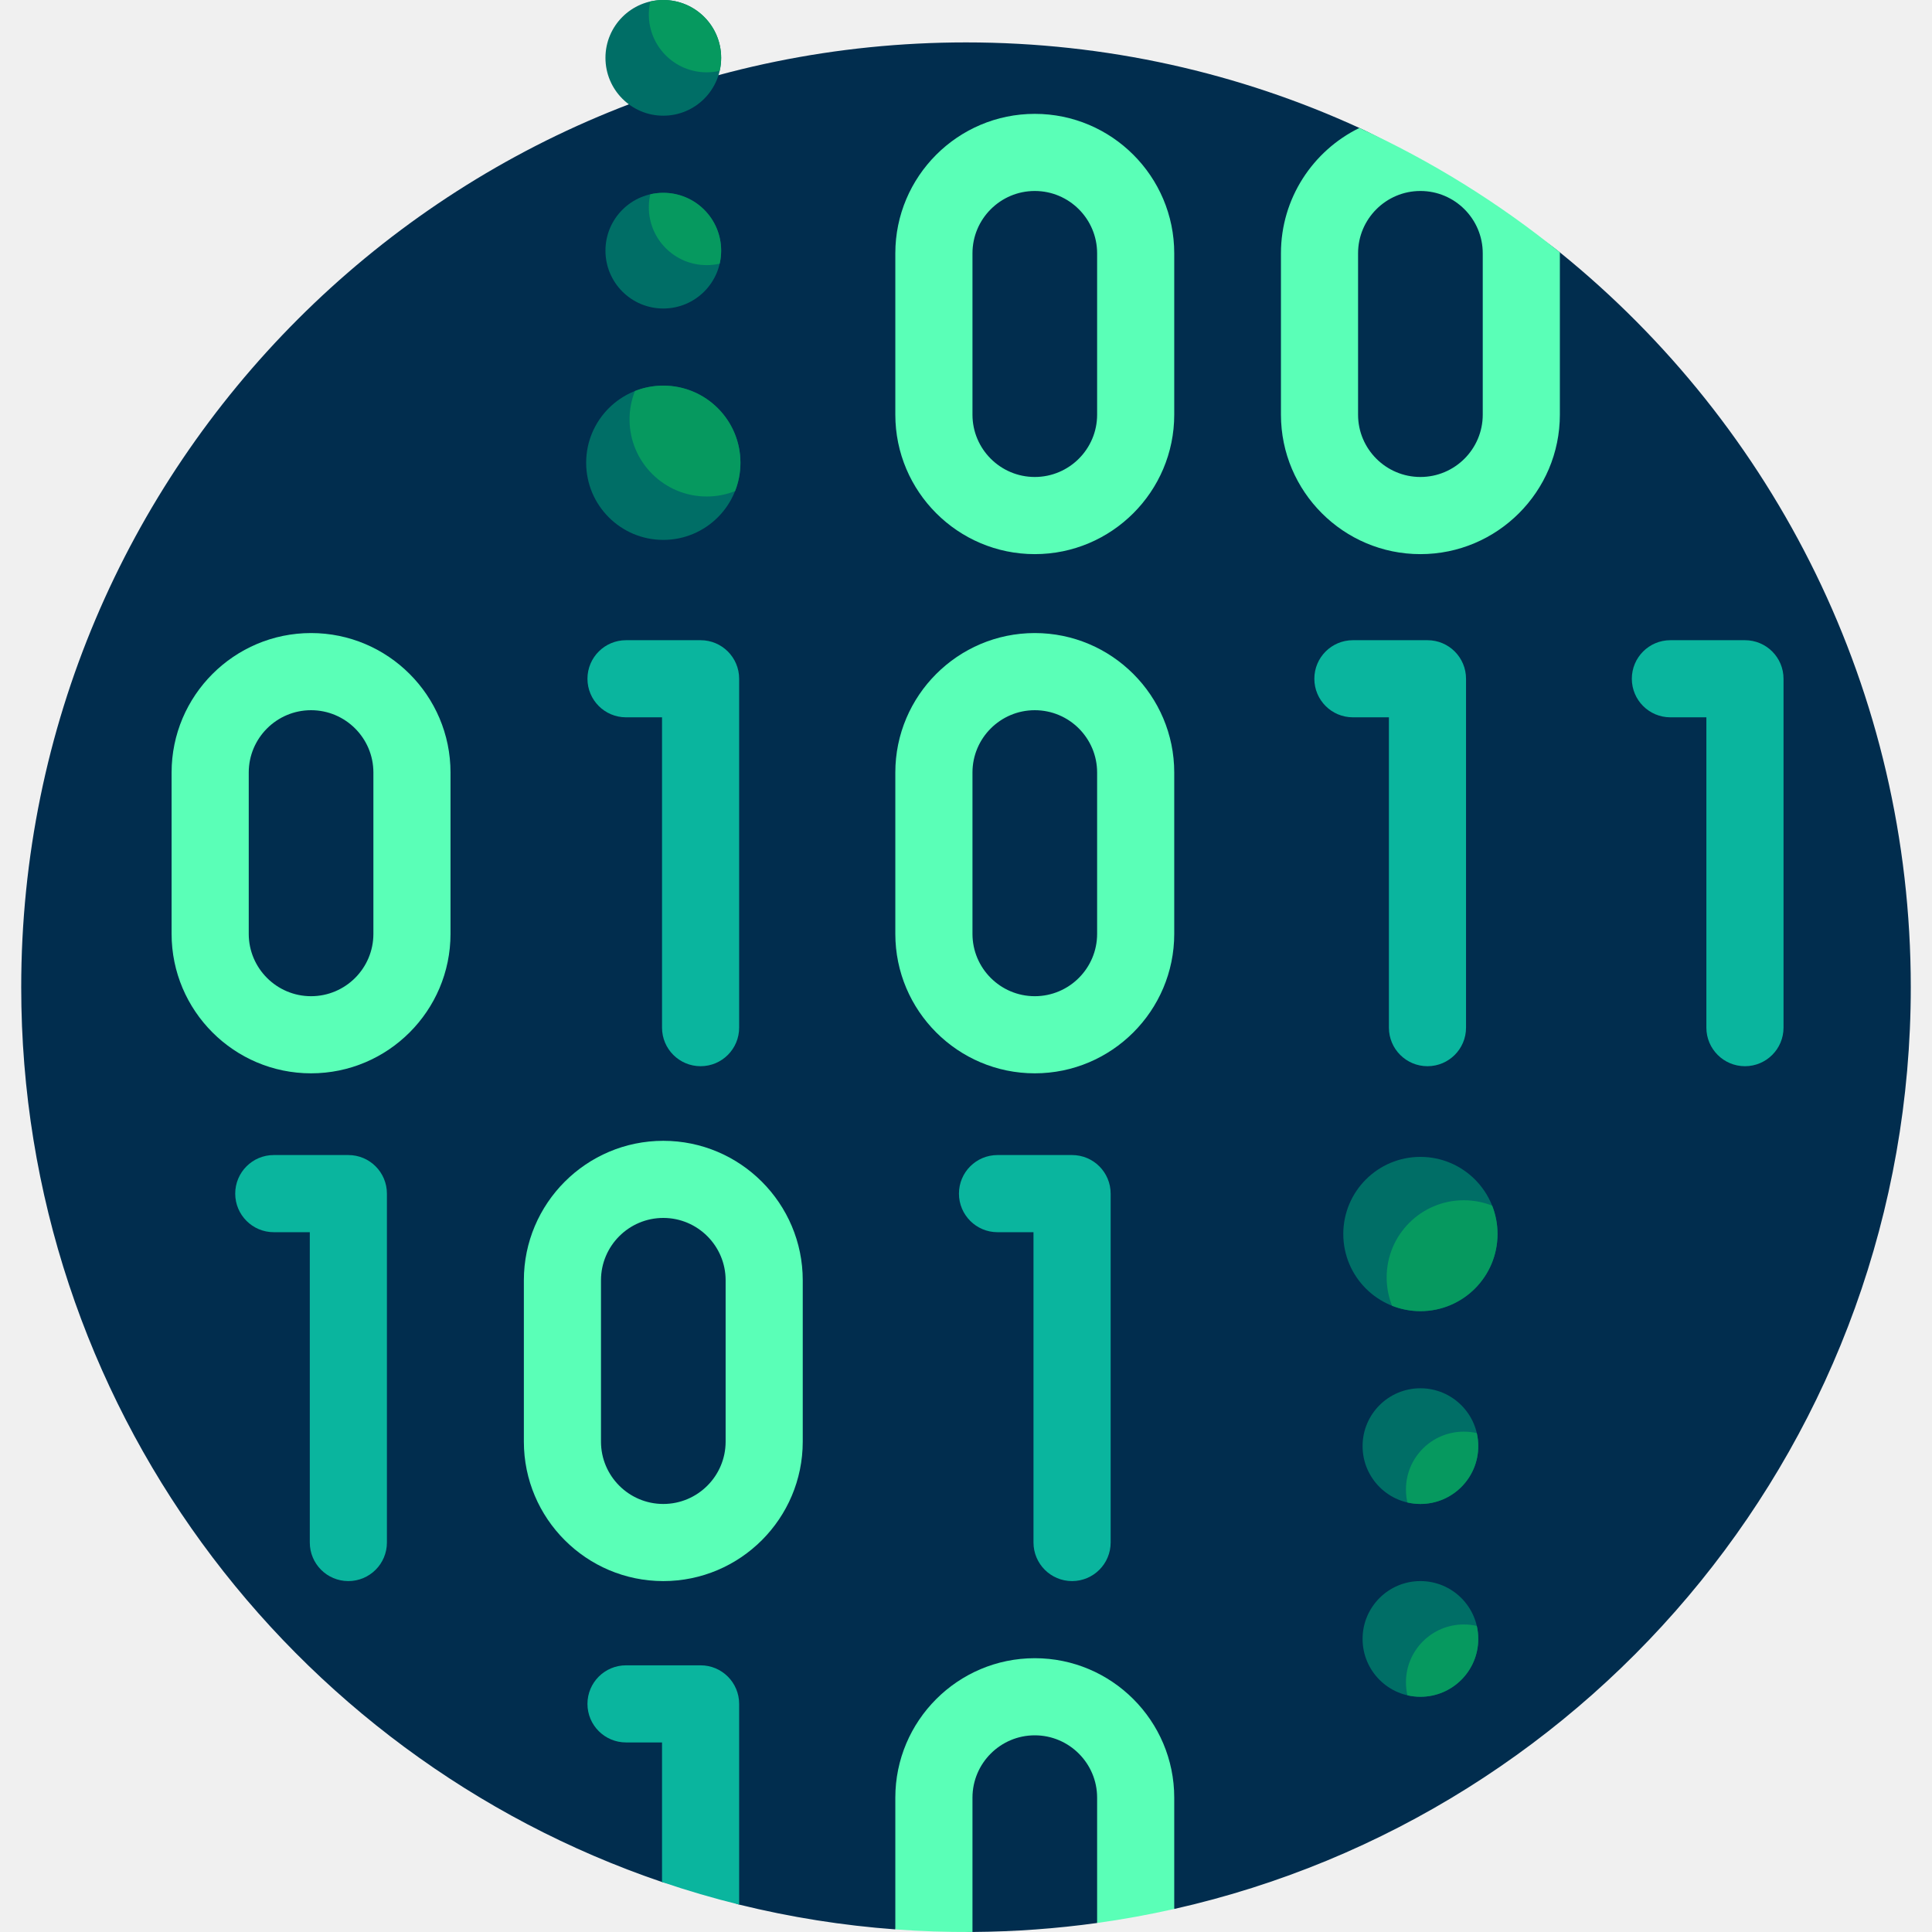
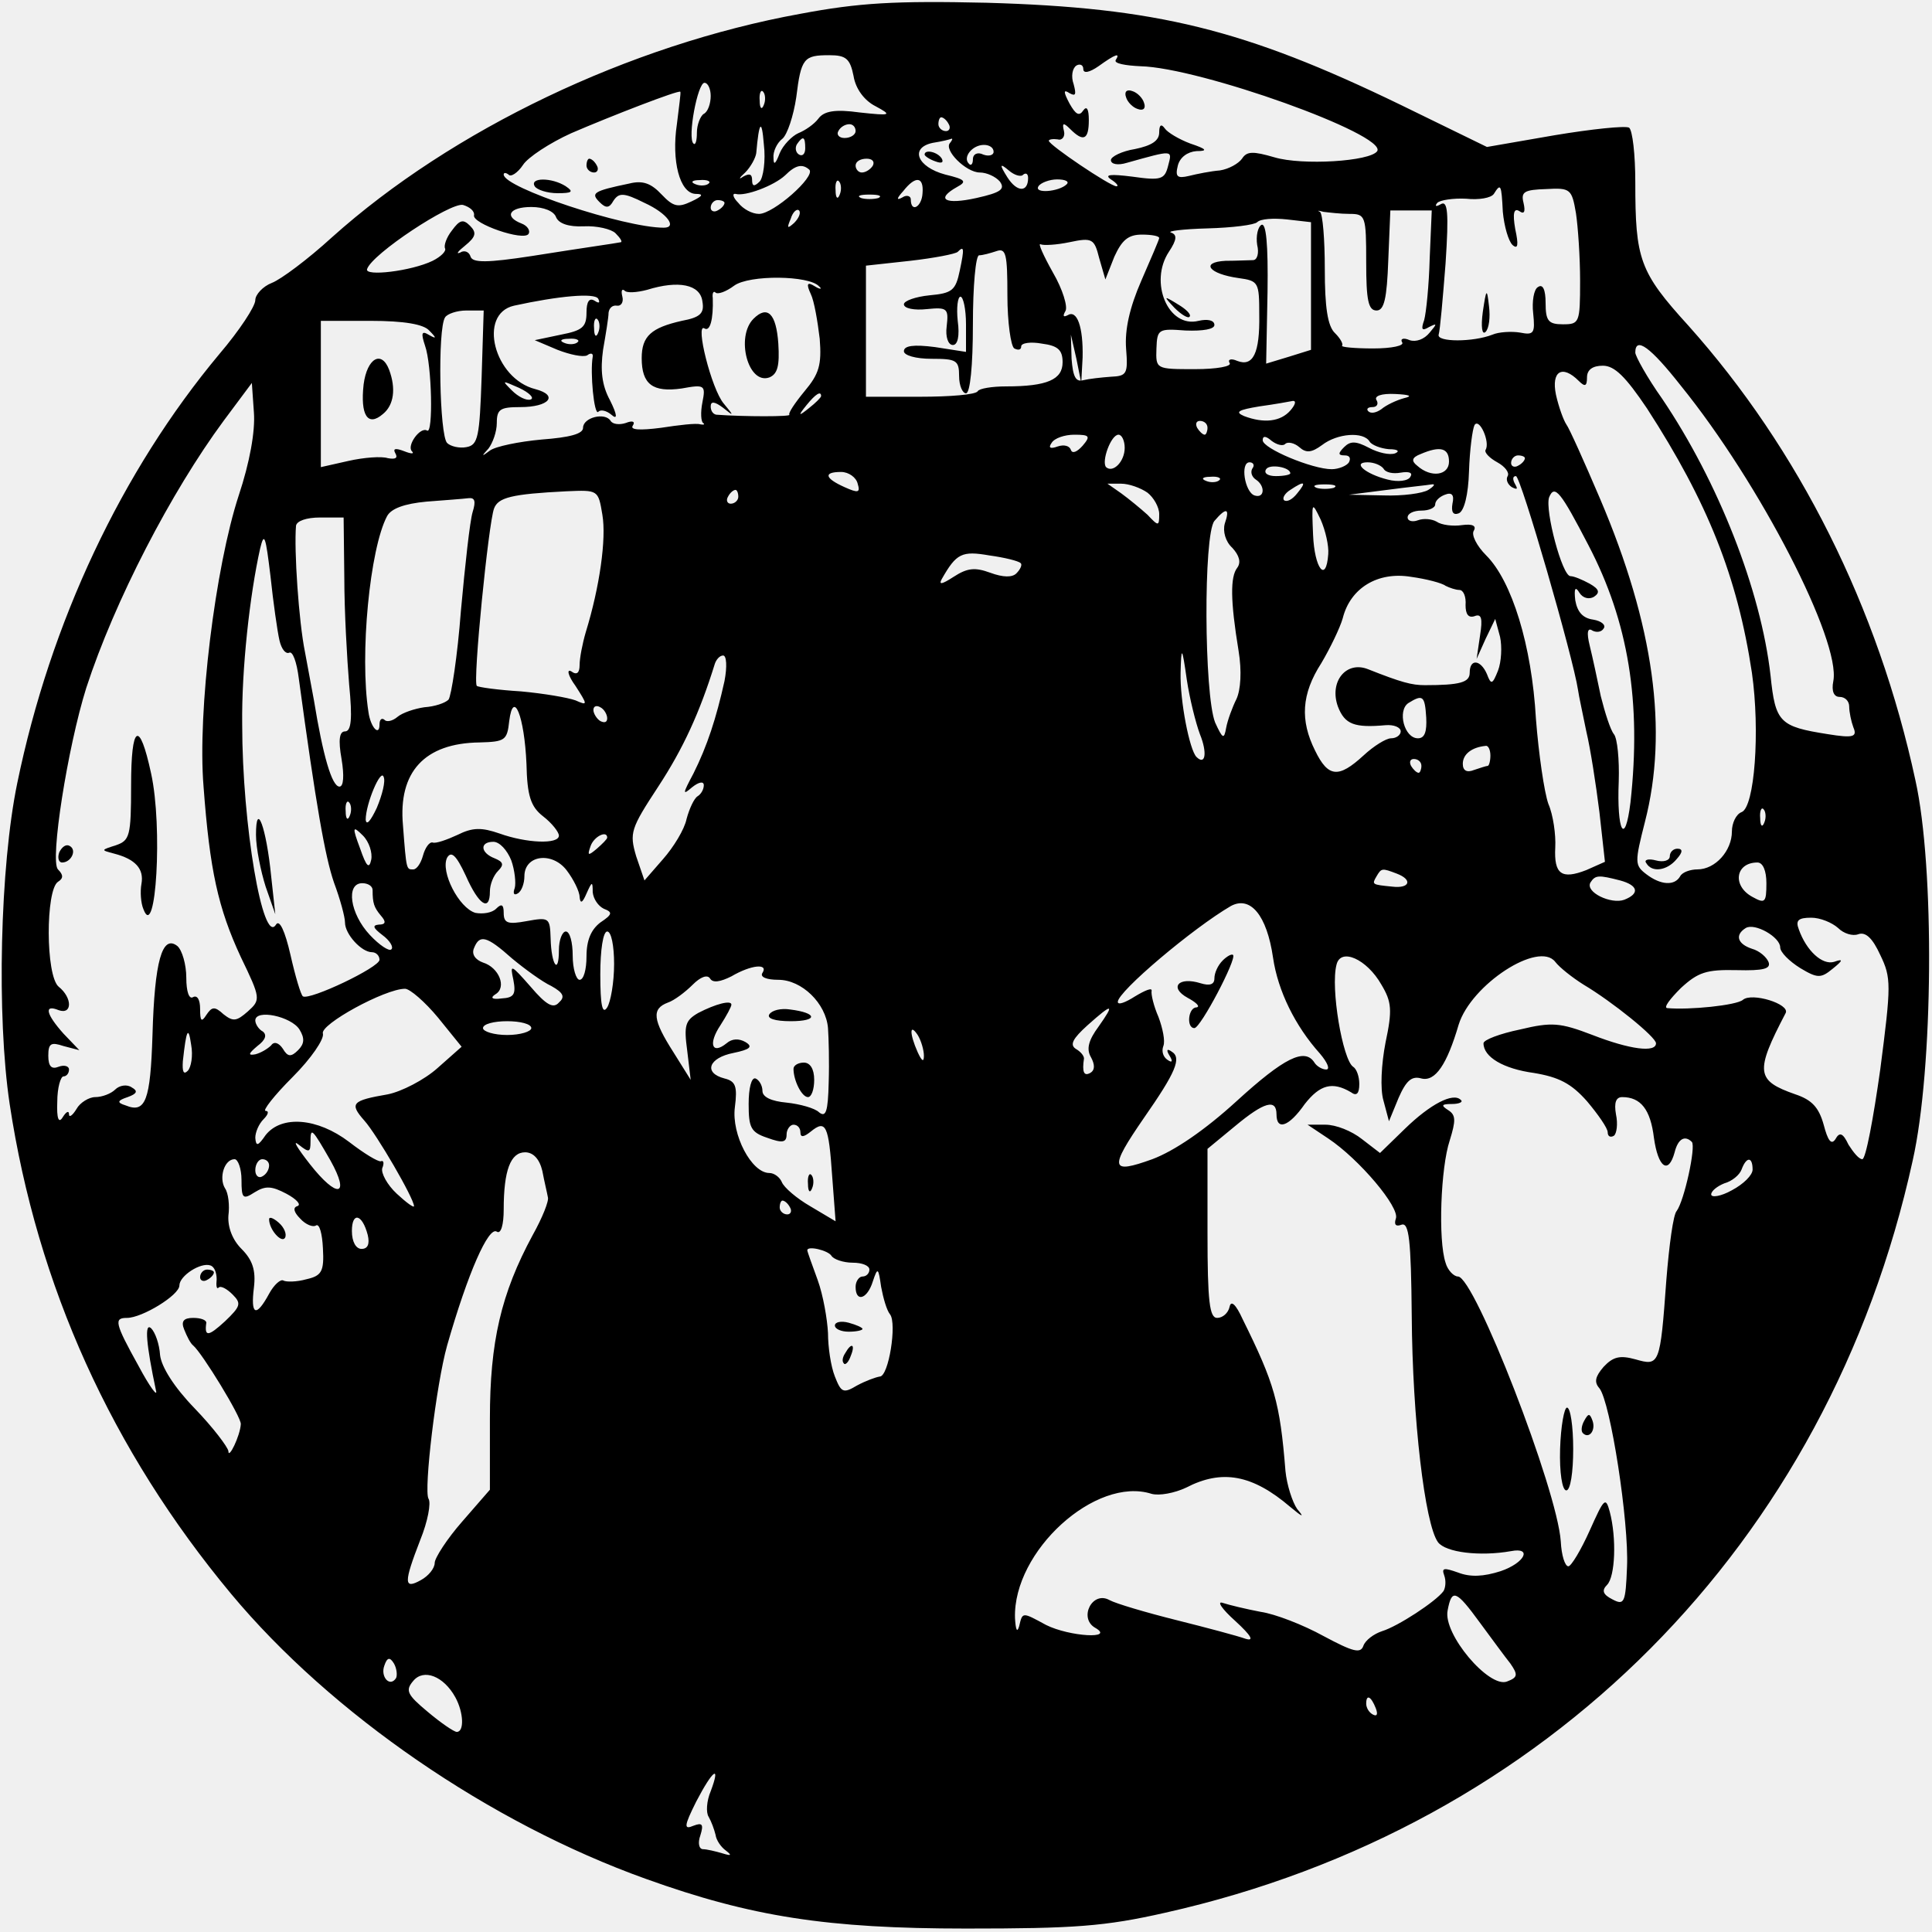
- <svg xmlns="http://www.w3.org/2000/svg" width="60" height="60" viewBox="0 0 60 60" fill="none">
-   <g clip-path="url(#clip0_1_11)">
-     <path d="M59.341 30.659C59.341 44.641 49.56 56.34 36.467 59.285C36.467 59.285 35.931 58.034 35.27 58.034C34.608 58.034 34.072 59.72 34.072 59.72C32.806 59.895 31.513 59.99 30.201 59.999C28.888 60.008 29.664 58.034 29.003 58.034C28.341 58.034 27.805 59.919 27.805 59.919C26.17 59.799 24.547 59.541 22.955 59.149C22.522 59.042 22.252 58.464 21.826 58.338C21.454 58.228 20.926 58.573 20.56 58.448C8.986 54.518 0.659 43.561 0.659 30.659C0.659 14.454 13.795 1.317 30 1.317C34.359 1.317 38.496 2.268 42.216 3.973C43.433 4.532 44.493 5.305 45.614 6.018C46.562 6.621 47.587 7.144 48.458 7.849C55.097 13.228 59.341 21.448 59.341 30.659Z" fill="#012D4E" />
-     <path d="M22.955 21.079V31.915C22.955 32.576 22.419 33.112 21.758 33.112C21.096 33.112 20.56 32.576 20.56 31.915V22.277H19.442C18.78 22.277 18.244 21.741 18.244 21.079C18.244 20.418 18.78 19.882 19.442 19.882H21.758C22.419 19.882 22.955 20.418 22.955 21.079ZM33.294 35.871H30.978C30.317 35.871 29.781 36.407 29.781 37.069C29.781 37.73 30.317 38.267 30.978 38.267H32.096V47.904C32.096 48.566 32.633 49.102 33.294 49.102C33.956 49.102 34.492 48.566 34.492 47.904V37.069C34.492 36.407 33.956 35.871 33.294 35.871ZM10.818 35.871H8.502C7.841 35.871 7.305 36.407 7.305 37.069C7.305 37.73 7.841 38.267 8.502 38.267H9.621V47.904C9.621 48.566 10.157 49.102 10.818 49.102C11.48 49.102 12.016 48.566 12.016 47.904V37.069C12.016 36.407 11.48 35.871 10.818 35.871ZM21.758 51.718H19.442C18.78 51.718 18.244 52.254 18.244 52.916C18.244 53.577 18.78 54.113 19.442 54.113H20.56V58.448C21.348 58.716 22.147 58.95 22.955 59.149V52.916C22.955 52.254 22.419 51.718 21.758 51.718ZM54.191 19.882H51.875C51.214 19.882 50.678 20.418 50.678 21.079C50.678 21.741 51.214 22.277 51.875 22.277H52.993V31.915C52.993 32.576 53.53 33.112 54.191 33.112C54.853 33.112 55.389 32.576 55.389 31.915V21.079C55.389 20.418 54.853 19.882 54.191 19.882ZM44.332 19.882H42.016C41.354 19.882 40.818 20.418 40.818 21.079C40.818 21.741 41.354 22.277 42.016 22.277H43.134V31.915C43.134 32.576 43.67 33.112 44.332 33.112C44.993 33.112 45.529 32.576 45.529 31.915V21.079C45.529 20.418 44.993 19.882 44.332 19.882Z" fill="#0AB59E" />
-     <path d="M32.136 33.333C29.748 33.333 27.805 31.39 27.805 29.002V23.991C27.805 21.604 29.748 19.66 32.136 19.66C34.524 19.66 36.467 21.603 36.467 23.991V29.002C36.467 31.39 34.524 33.333 32.136 33.333ZM32.136 22.056C31.069 22.056 30.201 22.924 30.201 23.991V29.002C30.201 30.07 31.069 30.938 32.136 30.938C33.203 30.938 34.072 30.07 34.072 29.002V23.991C34.072 22.924 33.204 22.056 32.136 22.056ZM9.66 33.333C7.272 33.333 5.329 31.39 5.329 29.002V23.991C5.329 21.604 7.272 19.66 9.66 19.66C12.048 19.66 13.991 21.603 13.991 23.991V29.002C13.991 31.39 12.048 33.333 9.66 33.333ZM9.66 22.056C8.593 22.056 7.725 22.924 7.725 23.991V29.002C7.725 30.07 8.593 30.938 9.66 30.938C10.728 30.938 11.596 30.07 11.596 29.002V23.991C11.596 22.924 10.728 22.056 9.66 22.056ZM32.136 51.497C29.748 51.497 27.805 53.44 27.805 55.828V59.919C28.602 59.978 29.401 60.005 30.201 59.999V55.828C30.201 54.761 31.069 53.892 32.136 53.892C33.203 53.892 34.072 54.761 34.072 55.828V59.72C34.876 59.608 35.675 59.463 36.467 59.285V55.828C36.467 53.44 34.524 51.497 32.136 51.497ZM20.599 49.102C18.212 49.102 16.269 47.159 16.269 44.771V39.76C16.269 37.372 18.212 35.429 20.599 35.429C22.988 35.429 24.93 37.372 24.93 39.76V44.771C24.93 47.159 22.988 49.102 20.599 49.102ZM20.599 37.824C19.532 37.824 18.664 38.693 18.664 39.76V44.771C18.664 45.838 19.532 46.707 20.599 46.707C21.667 46.707 22.535 45.838 22.535 44.771V39.76C22.535 38.693 21.667 37.824 20.599 37.824ZM32.136 17.209C29.748 17.209 27.805 15.266 27.805 12.878V7.867C27.805 5.479 29.748 3.536 32.136 3.536C34.524 3.536 36.467 5.479 36.467 7.867V12.878C36.467 15.266 34.524 17.209 32.136 17.209ZM32.136 5.931C31.069 5.931 30.201 6.8 30.201 7.867V12.878C30.201 13.945 31.069 14.813 32.136 14.813C33.203 14.813 34.072 13.945 34.072 12.878V7.867C34.072 6.8 33.204 5.931 32.136 5.931ZM39.781 7.867V12.878C39.781 15.266 41.724 17.209 44.112 17.209C46.5 17.209 48.443 15.266 48.443 12.878V7.867L48.443 7.837C46.537 6.294 44.445 4.996 42.216 3.974C40.776 4.678 39.781 6.158 39.781 7.867ZM46.048 7.867V12.878C46.048 13.945 45.18 14.813 44.112 14.813C43.045 14.813 42.176 13.945 42.176 12.878V7.867C42.176 6.8 43.045 5.931 44.112 5.931C45.18 5.931 46.048 6.8 46.048 7.867Z" fill="#5AFFB7" />
-     <path d="M22.995 14.371C22.995 15.694 21.922 16.767 20.599 16.767C19.277 16.767 18.204 15.694 18.204 14.371C18.204 13.048 19.277 11.976 20.599 11.976C21.922 11.976 22.995 13.048 22.995 14.371ZM20.599 9.581C21.592 9.581 22.396 8.777 22.396 7.784C22.396 6.792 21.592 5.988 20.599 5.988C19.607 5.988 18.803 6.792 18.803 7.784C18.803 8.777 19.607 9.581 20.599 9.581ZM20.599 3.593C21.592 3.593 22.396 2.788 22.396 1.796C22.396 0.804 21.592 0 20.599 0C19.607 0 18.803 0.804 18.803 1.796C18.803 2.788 19.607 3.593 20.599 3.593ZM44.112 40.719C42.789 40.719 41.717 39.646 41.717 38.323C41.717 37.001 42.789 35.928 44.112 35.928C45.435 35.928 46.507 37.001 46.507 38.323C46.507 39.646 45.435 40.719 44.112 40.719ZM42.316 44.91C42.316 45.902 43.12 46.707 44.112 46.707C45.104 46.707 45.909 45.902 45.909 44.91C45.909 43.918 45.104 43.114 44.112 43.114C43.12 43.114 42.316 43.918 42.316 44.91ZM42.316 50.898C42.316 51.89 43.12 52.695 44.112 52.695C45.104 52.695 45.909 51.89 45.909 50.898C45.909 49.906 45.104 49.102 44.112 49.102C43.12 49.102 42.316 49.906 42.316 50.898Z" fill="#006E66" />
-     <path d="M22.995 14.371C22.995 14.682 22.936 14.979 22.828 15.252C22.547 15.363 22.248 15.42 21.947 15.419C20.624 15.419 19.551 14.347 19.551 13.024C19.551 12.713 19.611 12.416 19.719 12.143C19.999 12.032 20.298 11.976 20.599 11.976C21.922 11.976 22.995 13.048 22.995 14.371ZM20.599 5.988C20.461 5.988 20.326 6.004 20.196 6.034C20.165 6.166 20.15 6.302 20.15 6.437C20.15 7.43 20.954 8.234 21.947 8.234C22.085 8.234 22.221 8.218 22.35 8.188C22.381 8.056 22.396 7.92 22.396 7.784C22.396 6.792 21.592 5.988 20.599 5.988ZM21.947 2.246C22.085 2.246 22.221 2.23 22.35 2.2C22.381 2.068 22.396 1.932 22.396 1.796C22.396 0.804 21.592 0 20.599 0C20.461 0 20.326 0.016 20.196 0.046C20.165 0.178 20.15 0.314 20.15 0.449C20.15 1.442 20.954 2.246 21.947 2.246ZM46.507 38.323C46.507 38.012 46.448 37.715 46.34 37.442C46.06 37.332 45.761 37.275 45.459 37.275C44.136 37.275 43.064 38.347 43.064 39.67C43.064 39.982 43.123 40.279 43.231 40.551C43.512 40.662 43.811 40.719 44.112 40.719C45.435 40.719 46.507 39.646 46.507 38.323ZM45.909 44.91C45.909 44.771 45.893 44.636 45.863 44.506C45.73 44.476 45.595 44.461 45.459 44.461C44.467 44.461 43.663 45.265 43.663 46.257C43.663 46.396 43.679 46.531 43.708 46.661C43.841 46.691 43.976 46.707 44.112 46.707C45.104 46.707 45.909 45.902 45.909 44.91ZM43.663 52.245C43.663 52.384 43.679 52.519 43.708 52.649C43.841 52.679 43.976 52.695 44.112 52.695C45.104 52.695 45.909 51.89 45.909 50.898C45.909 50.759 45.893 50.624 45.863 50.494C45.73 50.464 45.595 50.449 45.459 50.449C44.467 50.449 43.663 51.253 43.663 52.245Z" fill="#06995F" />
+ <svg xmlns="http://www.w3.org/2000/svg" version="1.0" width="280pt" height="280pt" viewBox="0 0 280 280" preserveAspectRatio="xMidYMid meet">
+   <g transform="translate(0,280) scale(0.1,-0.1)" fill="#000000" stroke="none">
+     <path d="M1160 2780 c-248 -45 -505 -168 -679 -324 -35 -32 -74 -61 -87 -66 -13 -5 -24 -17 -24 -25 0 -9 -23 -44 -52 -78 -142 -170 -245 -389 -293 -622 -25 -121 -30 -338 -11 -465 40 -264 148 -502 321 -710 145 -174 375 -332 601 -413 153 -55 263 -72 464 -72 157 0 201 3 289 23 553 124 961 534 1083 1090 30 133 32 425 4 551 -54 251 -169 480 -329 659 -71 78 -77 96 -77 208 0 40 -4 75 -9 79 -6 3 -54 -2 -108 -11 l-98 -17 -125 61 c-227 110 -354 141 -600 148 -133 3 -185 0 -270 -16z m77 -90 c3 -19 16 -36 32 -44 24 -13 23 -14 -23 -9 -36 5 -52 2 -60 -9 -6 -8 -19 -17 -29 -21 -9 -4 -22 -17 -27 -29 -6 -16 -9 -18 -9 -7 -1 9 5 22 13 28 7 6 16 33 20 60 7 57 11 61 48 61 24 0 30 -5 35 -30z m380 23 c-3 -5 14 -8 36 -9 86 -2 357 -99 343 -123 -10 -15 -109 -21 -149 -9 -31 9 -40 9 -47 -2 -5 -7 -19 -15 -32 -17 -13 -1 -33 -5 -45 -8 -17 -4 -20 -1 -16 15 3 12 14 20 27 21 17 0 15 3 -9 11 -16 6 -33 16 -37 22 -5 7 -8 5 -8 -6 0 -12 -11 -19 -35 -24 -19 -3 -35 -11 -35 -16 0 -6 10 -8 23 -4 68 19 66 19 60 -4 -5 -20 -10 -22 -52 -16 -32 4 -41 3 -31 -4 8 -5 12 -10 8 -10 -9 0 -98 60 -98 66 0 2 6 3 13 2 6 -2 11 4 9 12 -3 12 -1 13 9 3 19 -19 27 -16 27 13 0 16 -3 21 -8 14 -6 -9 -11 -6 -20 10 -9 17 -9 21 0 15 9 -5 10 -2 6 13 -4 11 -2 23 4 27 5 3 10 1 10 -5 0 -7 9 -5 22 4 25 18 32 20 25 9z m-587 -52 c0 -11 -4 -23 -10 -26 -5 -3 -10 -16 -10 -27 0 -12 -2 -19 -5 -16 -9 8 6 88 16 88 5 0 9 -9 9 -19z m-49 -41 c-8 -53 4 -100 27 -101 12 0 11 -3 -6 -11 -19 -9 -26 -8 -43 10 -15 16 -27 21 -47 16 -53 -11 -56 -14 -43 -27 9 -9 14 -9 20 2 8 12 15 12 45 -3 33 -15 48 -36 28 -36 -57 0 -232 58 -232 77 0 3 3 3 7 0 3 -4 13 2 21 14 7 11 39 32 70 46 58 25 156 63 158 60 1 -1 -2 -22 -5 -47z m126 28 c-3 -8 -6 -5 -6 6 -1 11 2 17 5 13 3 -3 4 -12 1 -19z m-6 -111 c-8 -8 -11 -7 -11 2 0 9 -4 10 -13 5 -7 -5 -6 -2 3 6 8 8 15 21 16 28 4 46 8 51 11 13 3 -24 -1 -49 -6 -54z m274 83 c3 -5 1 -10 -4 -10 -6 0 -11 5 -11 10 0 6 2 10 4 10 3 0 8 -4 11 -10z m-135 -10 c0 -5 -7 -10 -16 -10 -8 0 -12 5 -9 10 3 6 10 10 16 10 5 0 9 -4 9 -10z m-73 -25 c0 -8 -4 -12 -9 -9 -5 3 -6 10 -3 15 9 13 12 11 12 -6z m210 8 c-10 -10 23 -43 43 -43 10 0 23 -6 29 -13 8 -11 2 -16 -34 -24 -45 -10 -60 -2 -28 16 15 8 12 11 -17 18 -41 11 -52 39 -18 46 13 2 25 5 27 6 2 0 1 -2 -2 -6z m63 -13 c0 -5 -7 -7 -15 -4 -8 4 -15 1 -15 -7 0 -7 -3 -10 -6 -6 -9 9 5 27 22 27 8 0 14 -4 14 -10z m-175 -20 c-3 -5 -10 -10 -16 -10 -5 0 -9 5 -9 10 0 6 7 10 16 10 8 0 12 -4 9 -10z m-92 -6 c9 -10 -52 -64 -73 -64 -10 0 -23 7 -30 16 -8 8 -9 14 -4 13 14 -4 56 12 72 27 15 15 25 17 35 8z m310 -7 c4 3 7 1 7 -5 0 -21 -16 -21 -30 1 -12 19 -11 21 2 10 8 -7 18 -10 21 -6z m-456 -13 c-3 -3 -12 -4 -19 -1 -8 3 -5 6 6 6 11 1 17 -2 13 -5z m190 -16 c-3 -8 -6 -5 -6 6 -1 11 2 17 5 13 3 -3 4 -12 1 -19z m120 2 c-1 -20 -17 -29 -17 -9 0 5 -6 7 -12 3 -9 -5 -9 -2 1 9 18 23 30 21 28 -3z m209 13 c-11 -11 -48 -14 -41 -3 3 5 16 10 27 10 12 0 18 -3 14 -7z m632 -40 c2 -21 8 -42 14 -48 8 -7 9 0 4 23 -4 23 -2 31 6 26 7 -5 9 -1 6 12 -4 16 1 19 33 20 35 2 37 0 43 -35 3 -20 6 -64 6 -98 0 -61 -1 -63 -25 -63 -21 0 -25 5 -25 31 0 19 -4 28 -11 23 -6 -3 -9 -21 -7 -38 3 -29 1 -32 -19 -28 -12 2 -31 1 -40 -3 -28 -11 -81 -11 -78 0 2 6 6 52 10 103 5 75 3 92 -7 86 -7 -4 -9 -3 -5 2 4 4 23 7 42 6 18 -2 36 1 40 7 10 16 11 14 13 -26z m-905 20 c-7 -2 -19 -2 -25 0 -7 3 -2 5 12 5 14 0 19 -2 13 -5z m-586 -25 c-3 -12 72 -38 79 -27 3 5 -2 12 -10 15 -26 10 -18 24 14 24 18 0 33 -6 36 -15 4 -9 18 -14 40 -13 19 1 40 -4 46 -10 7 -7 10 -12 8 -13 -10 -2 -47 -7 -129 -20 -65 -10 -86 -10 -89 -1 -2 7 -9 10 -15 6 -7 -3 -3 2 7 10 16 13 17 19 7 29 -10 10 -15 8 -26 -7 -8 -10 -12 -22 -10 -26 2 -4 -6 -12 -18 -18 -31 -15 -99 -23 -95 -12 7 22 121 97 139 93 10 -3 17 -9 16 -15z m363 18 c0 -3 -4 -8 -10 -11 -5 -3 -10 -1 -10 4 0 6 5 11 10 11 6 0 10 -2 10 -4z m101 -29 c-10 -9 -11 -8 -5 6 3 10 9 15 12 12 3 -3 0 -11 -7 -18z m805 13 c23 0 24 -3 24 -70 0 -55 3 -70 15 -70 11 0 15 17 17 73 l3 72 30 0 30 0 -3 -70 c-1 -38 -5 -78 -8 -89 -5 -14 -3 -16 7 -10 12 6 12 5 1 -8 -8 -10 -20 -14 -29 -11 -9 4 -14 2 -11 -3 4 -5 -15 -9 -42 -9 -27 0 -47 2 -45 4 2 2 -2 10 -10 18 -11 10 -15 38 -15 93 0 43 -3 80 -7 83 -5 2 -2 2 5 0 8 -1 25 -3 38 -3z m-56 -104 l0 -93 -32 -10 -33 -10 2 104 c1 69 -2 101 -9 97 -5 -3 -8 -16 -6 -29 3 -12 0 -22 -6 -22 -6 0 -24 -1 -40 -1 -37 -2 -24 -19 19 -25 29 -4 30 -6 30 -53 1 -56 -9 -76 -32 -67 -9 4 -14 2 -11 -3 4 -5 -19 -9 -50 -9 -57 0 -57 0 -56 30 1 28 3 29 42 26 26 -1 42 2 42 8 0 7 -10 9 -23 6 -44 -11 -72 56 -43 100 12 18 12 25 3 28 -6 2 17 5 53 6 36 1 68 5 72 9 5 5 24 6 43 4 l35 -4 0 -92z m-285 42 c11 24 20 32 40 32 14 0 25 -2 25 -5 0 -2 -12 -30 -26 -62 -17 -39 -24 -71 -22 -98 3 -37 1 -40 -22 -41 -14 -1 -32 -3 -40 -5 -11 -3 -15 5 -17 31 l-1 35 8 -35 7 -35 2 37 c1 44 -8 70 -22 61 -6 -3 -7 -1 -3 6 4 6 -4 32 -18 56 -14 25 -22 43 -18 41 4 -2 23 -1 42 3 33 7 36 5 43 -23 l9 -31 13 33z m-224 -20 c-6 -29 -11 -33 -44 -36 -20 -2 -37 -8 -37 -13 0 -6 15 -9 33 -7 30 3 32 1 29 -25 -2 -15 2 -27 9 -27 7 0 10 13 7 35 -2 19 0 35 4 35 4 0 8 -18 8 -40 l0 -40 -45 7 c-31 4 -45 2 -45 -6 0 -6 17 -11 40 -11 36 0 40 -2 40 -25 0 -14 5 -25 10 -25 6 0 10 40 10 100 0 55 4 100 9 100 5 0 16 3 25 6 14 5 16 -4 16 -64 0 -39 5 -74 10 -77 6 -3 10 -2 10 3 0 5 14 7 30 4 23 -3 30 -9 30 -27 0 -25 -22 -35 -82 -35 -20 0 -39 -3 -41 -7 -3 -5 -40 -8 -84 -8 l-78 0 0 95 0 95 64 7 c35 4 66 10 69 13 9 9 10 6 3 -27z m-204 -23 c5 -4 2 -5 -6 0 -11 7 -13 4 -6 -11 5 -10 10 -40 13 -65 3 -38 -1 -51 -22 -76 -14 -17 -24 -32 -22 -34 4 -3 -66 -3 -106 0 -5 1 -8 6 -8 12 0 8 6 7 18 -2 16 -13 16 -12 1 6 -18 21 -42 118 -28 109 8 -5 13 13 12 44 -1 7 1 11 4 8 3 -3 15 1 27 10 22 16 109 15 123 -1z m-169 -22 c3 -17 -3 -23 -30 -28 -44 -10 -58 -22 -58 -54 0 -38 16 -50 58 -44 33 6 35 5 30 -20 -3 -15 -2 -28 1 -30 3 -2 1 -3 -4 -2 -6 2 -31 -1 -57 -5 -31 -4 -45 -3 -41 3 4 6 0 8 -10 4 -9 -3 -19 -2 -22 3 -8 13 -40 5 -40 -10 0 -9 -20 -14 -60 -17 -33 -3 -67 -10 -75 -16 -12 -9 -13 -9 -2 3 6 8 12 24 12 37 0 20 5 23 34 23 42 0 56 17 22 26 -60 15 -84 109 -31 121 64 14 117 19 122 10 3 -6 1 -7 -5 -3 -8 5 -12 -1 -12 -17 0 -21 -6 -26 -37 -32 l-38 -8 33 -14 c18 -7 37 -11 43 -8 5 4 9 3 8 -2 -4 -23 2 -85 8 -80 3 4 12 2 19 -4 9 -8 9 -1 -2 21 -12 22 -14 44 -10 73 4 23 8 47 8 54 1 7 6 11 12 10 6 -1 10 5 8 13 -2 8 -1 12 3 9 3 -4 18 -3 33 1 45 14 77 8 80 -17z m-320 -110 c-3 -86 -5 -98 -22 -101 -10 -2 -23 1 -28 6 -11 11 -14 165 -3 182 3 5 17 10 31 10 l25 0 -3 -97z m-76 68 c11 -11 11 -13 -1 -6 -10 6 -11 2 -5 -16 10 -28 12 -129 3 -123 -10 6 -30 -22 -22 -30 4 -4 -1 -4 -11 0 -13 5 -17 4 -13 -3 4 -7 0 -9 -11 -7 -9 3 -35 1 -57 -4 l-40 -9 0 106 0 106 72 0 c49 0 77 -5 85 -14z m245 -3 c-3 -8 -6 -5 -6 6 -1 11 2 17 5 13 3 -3 4 -12 1 -19z m-30 -14 c-3 -3 -12 -4 -19 -1 -8 3 -5 6 6 6 11 1 17 -2 13 -5z m1599 -63 c115 -142 232 -370 221 -428 -3 -15 1 -23 9 -23 8 0 14 -6 14 -14 0 -8 3 -22 6 -30 6 -14 0 -16 -37 -10 -70 11 -76 17 -83 85 -14 124 -76 281 -157 401 -22 31 -39 62 -39 67 0 24 22 8 66 -48z m-49 -33 c88 -136 131 -244 152 -383 12 -84 4 -195 -15 -202 -8 -3 -14 -16 -14 -28 0 -28 -24 -55 -50 -55 -10 0 -22 -4 -25 -10 -8 -14 -28 -13 -49 3 -17 13 -17 17 -2 76 34 132 13 285 -65 468 -23 54 -45 103 -49 108 -4 6 -11 25 -15 43 -7 34 9 44 33 20 9 -9 12 -8 12 5 0 11 8 17 23 17 17 0 33 -16 64 -62z m-1618 13 c-6 -2 -18 4 -27 13 -15 15 -15 15 10 4 15 -7 23 -15 17 -17z m-423 -139 c-34 -104 -60 -313 -51 -422 9 -121 21 -176 54 -247 29 -60 29 -62 10 -79 -16 -14 -21 -15 -35 -4 -13 12 -17 11 -25 -1 -7 -11 -9 -9 -9 9 0 13 -4 20 -10 17 -6 -4 -10 8 -10 28 0 19 -6 40 -13 46 -22 17 -33 -22 -36 -129 -3 -95 -10 -114 -39 -102 -13 4 -12 7 3 12 14 5 15 9 6 14 -7 5 -18 3 -24 -3 -6 -6 -19 -11 -29 -11 -9 0 -22 -8 -27 -17 -6 -10 -11 -13 -11 -8 0 6 -4 4 -9 -4 -6 -10 -9 -2 -8 22 0 21 5 37 9 37 4 0 8 4 8 10 0 5 -7 7 -15 4 -10 -4 -15 0 -15 16 0 18 4 20 22 14 l23 -6 -23 24 c-25 28 -29 43 -7 34 20 -7 20 18 0 34 -19 16 -19 140 -1 152 8 5 8 10 0 18 -12 12 14 177 41 263 41 126 123 284 199 387 l41 55 3 -43 c2 -27 -6 -72 -22 -120z m844 144 c0 -2 -8 -10 -17 -17 -16 -13 -17 -12 -4 4 13 16 21 21 21 13z m845 -3 c-11 -3 -26 -10 -33 -16 -7 -5 -15 -7 -19 -3 -3 3 -1 6 6 6 7 0 9 5 6 10 -4 6 7 10 27 9 21 -1 26 -3 13 -6z m-165 -18 c-14 -16 -38 -19 -67 -8 -14 6 -8 9 22 14 22 3 44 7 49 8 5 0 3 -6 -4 -14z m-120 -25 c0 -5 -2 -10 -4 -10 -3 0 -8 5 -11 10 -3 6 -1 10 4 10 6 0 11 -4 11 -10z m403 -32 c-2 -4 6 -12 17 -18 11 -6 18 -15 15 -20 -3 -5 0 -12 6 -16 8 -4 9 -3 5 4 -4 7 -4 12 1 12 7 0 83 -263 90 -310 1 -8 7 -35 12 -60 6 -25 14 -77 19 -117 l8 -72 -27 -12 c-36 -14 -47 -6 -45 33 1 18 -3 47 -10 63 -6 17 -14 72 -18 123 -6 107 -35 200 -72 237 -14 14 -22 30 -18 36 4 7 -2 10 -17 8 -13 -2 -30 0 -37 5 -7 4 -19 5 -27 2 -8 -3 -15 -1 -15 4 0 6 9 10 20 10 11 0 20 4 20 9 0 5 6 11 14 14 10 4 14 0 11 -13 -2 -12 1 -17 9 -14 8 3 14 27 15 61 1 31 5 61 8 67 7 11 23 -25 16 -36z m-584 6 c-8 -9 -15 -12 -17 -6 -2 6 -10 8 -19 5 -11 -4 -14 -2 -9 5 4 7 19 12 33 12 22 0 24 -2 12 -16z m61 -3 c0 -20 -17 -37 -27 -28 -7 8 7 47 18 47 5 0 9 -9 9 -19z m233 6 c4 3 13 1 20 -5 10 -9 18 -8 33 3 22 17 60 20 69 5 3 -5 16 -10 28 -11 13 0 16 -3 9 -6 -8 -3 -25 1 -38 8 -19 10 -27 10 -36 1 -9 -9 -9 -12 1 -12 7 0 9 -4 6 -10 -3 -5 -15 -10 -25 -10 -28 0 -100 30 -100 42 0 7 5 6 13 -1 8 -6 17 -8 20 -4z m237 -26 c0 -20 -26 -24 -46 -6 -9 7 -8 12 5 17 28 12 41 9 41 -11z m110 5 c0 -3 -4 -8 -10 -11 -5 -3 -10 -1 -10 4 0 6 5 11 10 11 6 0 10 -2 10 -4z m-395 -15 c-3 -5 -1 -12 5 -16 14 -9 13 -28 -2 -23 -14 5 -21 48 -7 48 5 0 8 -4 4 -9z m55 -7 c0 -2 -9 -4 -21 -4 -11 0 -18 4 -14 10 5 8 35 3 35 -6z m135 7 c3 -6 14 -8 25 -6 12 2 18 0 14 -6 -3 -6 -18 -8 -33 -4 -32 8 -52 25 -29 25 9 0 19 -4 23 -9z m-762 -22 c4 -13 1 -14 -19 -5 -29 13 -31 22 -5 22 11 0 22 -8 24 -17z m524 5 c-3 -3 -12 -4 -19 -1 -8 3 -5 6 6 6 11 1 17 -2 13 -5z m-104 -18 c9 -7 17 -21 17 -31 0 -18 -1 -18 -17 -1 -10 9 -27 23 -38 31 l-20 14 20 0 c11 0 28 -6 38 -13z m217 -1 c-7 -9 -15 -13 -19 -10 -3 3 1 10 9 15 21 14 24 12 10 -5z m53 8 c-7 -2 -19 -2 -25 0 -7 3 -2 5 12 5 14 0 19 -2 13 -5z m137 -3 c-8 -5 -37 -9 -65 -8 l-50 1 55 7 c30 4 60 7 65 8 6 1 3 -3 -5 -8z m-1197 -36 c6 -35 -4 -105 -24 -170 -5 -17 -9 -38 -9 -48 0 -11 -4 -15 -12 -9 -7 4 -5 -6 6 -21 18 -28 18 -29 0 -21 -11 4 -46 10 -79 13 -33 2 -62 6 -64 8 -6 6 17 236 25 257 6 16 25 21 105 25 46 2 46 2 52 -34z m197 26 c0 -5 -5 -10 -11 -10 -5 0 -7 5 -4 10 3 6 8 10 11 10 2 0 4 -4 4 -10z m1232 -70 c58 -111 77 -227 61 -373 -8 -65 -20 -42 -17 31 1 31 -2 62 -7 68 -5 6 -13 31 -19 55 -5 24 -12 57 -16 73 -5 20 -3 27 4 22 6 -3 13 -2 16 3 4 5 -3 11 -15 13 -15 2 -23 11 -26 28 -2 17 0 21 6 11 5 -8 14 -10 21 -6 9 6 8 11 -6 19 -11 6 -23 11 -28 11 -12 0 -37 95 -31 114 8 20 17 8 57 -69z m-1617 48 c-4 -13 -11 -77 -17 -143 -5 -66 -14 -124 -18 -129 -5 -5 -20 -10 -35 -11 -14 -2 -32 -8 -39 -14 -7 -6 -16 -8 -19 -4 -4 3 -7 0 -7 -7 0 -18 -13 -4 -16 18 -13 83 2 237 27 284 6 11 25 18 57 21 26 2 53 4 61 5 9 1 11 -4 6 -20z m1240 -61 c-3 -43 -20 -21 -22 28 -2 48 -2 49 11 22 7 -16 12 -38 11 -50z m-150 44 c-3 -11 1 -26 11 -35 10 -11 13 -21 7 -29 -10 -13 -10 -47 2 -120 5 -30 3 -57 -3 -70 -6 -12 -13 -31 -15 -42 -3 -17 -5 -16 -16 8 -16 41 -17 272 -1 292 17 20 23 19 15 -4z m-1276 -78 c0 -49 4 -118 7 -155 5 -50 3 -68 -6 -68 -8 0 -10 -12 -5 -40 4 -24 3 -40 -3 -40 -11 0 -24 45 -37 125 -2 11 -8 43 -13 70 -9 44 -16 148 -13 183 1 7 15 12 35 12 l34 0 1 -87z m-94 -91 c3 -13 9 -20 14 -18 5 3 11 -13 14 -37 25 -184 38 -258 51 -296 9 -24 16 -50 16 -58 0 -17 24 -43 39 -43 6 0 11 -5 11 -11 0 -11 -101 -59 -111 -53 -3 2 -11 29 -18 60 -8 35 -16 52 -21 44 -19 -31 -49 145 -49 290 -1 80 11 188 26 255 6 25 8 18 15 -40 4 -38 10 -80 13 -93z m1074 112 c3 -2 0 -9 -6 -15 -6 -6 -19 -6 -38 1 -22 8 -33 7 -53 -6 -17 -11 -22 -12 -17 -3 21 37 29 41 69 34 22 -3 42 -8 45 -11z m616 -33 c6 -3 15 -6 20 -6 6 0 10 -10 9 -22 0 -13 4 -19 13 -16 10 4 12 -3 8 -28 l-5 -34 13 29 14 29 7 -26 c3 -14 2 -36 -3 -49 -8 -20 -10 -21 -16 -5 -9 21 -25 23 -25 2 0 -14 -14 -18 -65 -18 -19 0 -34 4 -82 23 -32 13 -57 -18 -44 -54 10 -26 24 -31 69 -27 12 1 22 -3 22 -9 0 -5 -6 -10 -14 -10 -7 0 -25 -11 -40 -25 -36 -33 -51 -32 -70 7 -22 44 -20 82 9 127 13 22 27 51 31 65 11 44 51 68 99 60 22 -3 45 -9 50 -13z m-356 -215 c11 -27 8 -46 -5 -33 -10 10 -24 81 -23 122 1 39 2 39 9 -10 4 -27 13 -63 19 -79z m-689 77 c-12 -54 -25 -94 -45 -134 -16 -30 -16 -32 -2 -20 10 8 17 9 17 3 0 -6 -4 -13 -9 -16 -5 -3 -12 -18 -16 -33 -3 -15 -19 -41 -34 -58 l-27 -31 -12 35 c-10 34 -8 40 32 101 36 55 60 107 82 178 2 6 7 12 12 12 5 0 6 -16 2 -37z m1017 -53 c1 -20 -2 -30 -12 -30 -20 0 -30 40 -14 51 21 13 24 11 26 -21z m-1304 -67 c1 -46 6 -62 24 -76 13 -10 23 -23 23 -28 0 -13 -47 -11 -86 3 -26 9 -39 9 -61 -2 -15 -7 -32 -13 -36 -11 -5 1 -11 -8 -14 -19 -3 -11 -9 -20 -14 -20 -10 0 -10 -2 -15 64 -7 77 31 119 111 120 37 1 40 3 43 31 6 47 22 7 25 -62z m117 66 c0 -6 -4 -7 -10 -4 -5 3 -10 11 -10 16 0 6 5 7 10 4 6 -3 10 -11 10 -16z m1280 -54 c0 -8 -2 -15 -4 -15 -2 0 -11 -3 -20 -6 -10 -4 -16 -1 -16 9 0 14 13 24 33 26 4 1 7 -6 7 -14z m-100 -15 c0 -5 -2 -10 -4 -10 -3 0 -8 5 -11 10 -3 6 -1 10 4 10 6 0 11 -4 11 -10z m-1514 -61 c-9 -19 -15 -26 -16 -17 0 23 22 75 26 62 3 -6 -2 -26 -10 -45z m-39 -11 c-3 -8 -6 -5 -6 6 -1 11 2 17 5 13 3 -3 4 -12 1 -19z m2050 -10 c-3 -8 -6 -5 -6 6 -1 11 2 17 5 13 3 -3 4 -12 1 -19z m-2019 -54 c-3 -14 -7 -10 -16 16 -12 32 -11 34 4 19 9 -9 14 -25 12 -35z m342 32 c0 -2 -7 -9 -15 -16 -13 -11 -14 -10 -9 4 5 14 24 23 24 12z m-139 -33 c5 -14 7 -33 5 -40 -3 -8 -1 -11 4 -8 6 3 10 15 10 25 0 31 40 36 61 9 10 -13 19 -31 19 -39 1 -10 4 -9 10 5 8 18 9 18 9 2 1 -10 8 -20 16 -24 13 -5 13 -8 -5 -20 -13 -10 -20 -25 -20 -49 0 -19 -4 -34 -10 -34 -5 0 -10 16 -10 35 0 19 -4 35 -10 35 -5 0 -10 -12 -10 -27 0 -37 -11 -22 -12 17 -1 30 -2 31 -35 25 -27 -5 -33 -3 -33 12 0 12 -3 14 -11 6 -6 -6 -19 -8 -30 -6 -24 7 -51 60 -41 80 6 10 13 4 27 -26 19 -43 35 -53 35 -23 0 10 5 23 12 30 9 9 7 13 -5 18 -21 8 -22 24 -2 24 9 0 20 -12 26 -27z m1819 -33 c0 -28 -2 -30 -20 -20 -30 16 -25 50 7 50 8 0 13 -12 13 -30z m-536 14 c24 -9 19 -22 -6 -19 -30 3 -30 3 -23 15 7 12 8 12 29 4z m324 -10 c26 -7 29 -19 6 -28 -19 -7 -57 11 -49 25 7 11 12 11 43 3z m-1808 -14 c0 -19 2 -25 12 -37 8 -9 7 -13 -3 -13 -10 -1 -8 -5 5 -15 11 -8 17 -18 13 -21 -3 -3 -17 6 -31 21 -29 31 -35 75 -11 75 8 0 15 -4 15 -10z m1305 -98 c7 -48 32 -99 68 -139 11 -13 15 -23 9 -23 -6 0 -14 5 -17 10 -14 22 -44 7 -113 -56 -46 -42 -90 -72 -122 -84 -61 -22 -63 -14 -12 60 46 66 55 87 40 96 -7 5 -8 2 -3 -6 5 -8 4 -11 -3 -6 -6 4 -9 12 -6 20 3 7 -1 26 -7 42 -7 16 -11 33 -10 38 1 5 -9 1 -24 -8 -14 -9 -25 -13 -25 -8 0 15 109 107 164 139 28 15 52 -13 61 -75z m819 43 c8 -8 21 -12 29 -9 11 4 21 -6 32 -30 16 -33 16 -43 0 -166 -10 -71 -21 -130 -26 -130 -5 0 -13 10 -20 21 -8 17 -13 19 -19 8 -6 -9 -11 -2 -17 21 -7 25 -17 36 -41 44 -57 20 -59 32 -14 118 6 13 -49 30 -62 19 -9 -8 -78 -15 -110 -12 -5 1 4 13 20 29 25 23 37 27 81 26 39 -1 50 2 46 12 -3 7 -13 16 -24 19 -21 7 -25 20 -9 30 13 8 50 -13 50 -28 0 -7 13 -20 29 -30 25 -15 30 -15 47 -1 15 12 16 15 2 10 -17 -5 -40 16 -51 47 -5 13 -1 17 18 17 13 0 30 -7 39 -15z m-1774 -52 c0 -27 -5 -55 -10 -63 -7 -11 -10 3 -10 48 0 35 4 62 10 62 6 0 10 -21 10 -47z m-148 8 c18 -15 44 -34 57 -40 18 -10 20 -16 11 -24 -8 -9 -18 -4 -41 23 -29 33 -30 33 -25 10 4 -21 1 -26 -17 -27 -14 -2 -17 1 -9 6 17 10 5 39 -18 46 -11 4 -17 12 -13 21 8 20 18 18 55 -15z m1260 -38 c15 -25 16 -37 6 -84 -6 -31 -8 -67 -3 -84 l8 -30 14 34 c11 25 19 32 33 28 20 -5 37 20 54 78 18 58 116 122 140 91 6 -8 25 -23 41 -33 42 -25 105 -76 105 -85 0 -14 -38 -9 -92 12 -47 18 -59 19 -105 8 -29 -6 -53 -15 -53 -20 0 -20 29 -37 73 -43 36 -6 54 -15 77 -41 16 -19 30 -39 30 -45 0 -6 4 -8 9 -5 4 3 6 17 3 31 -3 17 0 25 9 25 27 0 41 -18 46 -59 6 -43 21 -54 30 -21 5 20 15 25 25 15 6 -7 -11 -85 -22 -100 -5 -5 -11 -50 -15 -100 -9 -124 -10 -125 -45 -115 -22 6 -32 4 -46 -11 -12 -14 -14 -22 -6 -31 16 -20 43 -194 40 -259 -2 -52 -4 -56 -21 -47 -14 7 -16 13 -8 21 12 12 14 68 4 106 -6 22 -8 20 -29 -27 -13 -29 -27 -52 -31 -52 -5 0 -10 16 -11 36 -5 75 -125 384 -149 384 -6 0 -15 9 -18 20 -11 33 -7 138 6 177 9 29 9 37 -2 44 -11 7 -10 9 5 9 11 0 17 3 13 6 -11 11 -44 -6 -81 -42 l-36 -35 -26 20 c-15 12 -38 21 -53 21 l-26 0 30 -20 c45 -30 104 -100 98 -116 -3 -9 0 -12 8 -9 11 4 14 -21 15 -132 1 -149 19 -302 38 -328 11 -15 61 -21 106 -13 31 6 20 -17 -15 -29 -25 -8 -44 -9 -62 -2 -20 7 -24 7 -20 -4 3 -8 2 -18 -1 -23 -11 -15 -66 -51 -89 -58 -12 -4 -24 -13 -27 -21 -4 -12 -15 -9 -58 14 -29 16 -70 32 -91 35 -21 4 -46 10 -55 13 -9 3 -1 -9 18 -26 24 -22 28 -30 15 -26 -11 4 -56 16 -100 27 -44 11 -88 24 -97 29 -25 14 -45 -26 -21 -40 30 -17 -37 -13 -71 4 -35 19 -34 19 -39 -2 -3 -10 -5 -5 -6 12 -3 97 117 206 198 180 11 -3 33 1 50 9 52 27 96 19 151 -28 18 -15 21 -16 10 -3 -7 10 -15 35 -17 55 -8 100 -16 127 -62 220 -10 22 -17 28 -19 18 -2 -9 -10 -16 -18 -16 -11 0 -14 23 -14 123 l0 122 40 33 c42 35 60 40 60 17 0 -24 18 -18 41 15 22 28 40 33 67 17 8 -6 12 -2 12 12 0 11 -4 22 -9 25 -15 10 -33 114 -24 148 6 25 44 8 65 -29z m-897 17 c-4 -6 6 -10 23 -10 34 0 69 -34 72 -70 1 -14 2 -49 1 -79 -1 -42 -4 -51 -14 -43 -6 6 -28 12 -47 14 -22 2 -35 8 -35 17 0 8 -5 16 -10 18 -6 2 -10 -14 -10 -37 0 -34 3 -41 27 -49 22 -8 28 -7 28 5 0 7 5 14 10 14 6 0 10 -5 10 -11 0 -8 5 -7 15 1 22 18 26 9 31 -64 l5 -66 -37 22 c-19 11 -38 27 -41 35 -3 7 -11 13 -18 13 -26 0 -55 56 -50 95 4 31 1 38 -15 42 -31 8 -23 30 13 37 24 5 29 9 17 16 -9 5 -19 5 -27 -2 -21 -17 -27 -1 -9 26 9 14 16 27 16 30 0 7 -23 1 -48 -12 -19 -11 -21 -18 -16 -55 l5 -42 -25 40 c-30 47 -32 63 -8 72 9 3 25 15 36 26 11 11 21 15 25 9 4 -7 15 -5 31 3 29 17 54 19 45 5z m-470 -65 l34 -42 -35 -31 c-19 -17 -52 -34 -72 -38 -52 -9 -56 -13 -34 -38 18 -20 72 -113 72 -124 0 -3 -11 5 -25 18 -14 13 -23 30 -21 37 3 7 2 12 -2 10 -4 -1 -24 11 -46 28 -46 35 -98 39 -121 10 -11 -16 -14 -17 -15 -4 0 8 5 20 12 27 7 7 8 12 3 12 -5 0 12 22 39 49 27 27 46 55 44 63 -5 13 90 65 119 65 7 0 29 -19 48 -42z m957 -13 c-14 -19 -18 -32 -11 -44 6 -11 6 -19 -1 -23 -9 -5 -12 1 -9 21 0 4 -5 10 -12 14 -9 6 -4 15 17 34 37 33 40 32 16 -2z m-1158 -4 c8 -13 7 -21 -2 -30 -10 -10 -15 -10 -22 2 -6 9 -13 11 -17 5 -5 -5 -15 -11 -23 -13 -11 -2 -10 1 3 12 12 9 14 16 8 21 -6 3 -11 11 -11 16 0 17 52 6 64 -13z m336 2 c0 -5 -16 -10 -35 -10 -19 0 -35 5 -35 10 0 6 16 10 35 10 19 0 35 -4 35 -10z m-498 -62 c-6 -6 -8 -1 -7 14 5 46 8 52 12 24 3 -16 0 -33 -5 -38z m1067 22 c0 -10 -3 -8 -9 5 -12 27 -12 43 0 25 5 -8 9 -22 9 -30z m-860 -152 c29 -52 10 -56 -30 -5 -18 23 -26 36 -16 28 15 -12 17 -11 17 4 0 22 2 20 29 -27z m307 -15 c3 -16 7 -32 8 -38 2 -5 -8 -30 -22 -55 -46 -85 -62 -155 -62 -266 l0 -103 -40 -46 c-22 -25 -40 -53 -40 -60 0 -8 -9 -19 -20 -25 -25 -14 -25 -4 -1 58 11 27 16 54 12 60 -7 12 11 165 27 222 30 105 60 173 72 165 6 -4 10 10 10 32 0 57 10 83 31 83 12 0 21 -10 25 -27z m-436 -13 c0 -27 2 -29 19 -18 16 10 25 9 46 -2 15 -8 22 -16 16 -18 -7 -2 -5 -9 4 -18 8 -9 19 -13 23 -10 5 3 9 -12 10 -33 2 -34 -2 -40 -24 -45 -14 -4 -29 -4 -33 -2 -4 3 -14 -6 -21 -19 -19 -35 -27 -31 -22 9 3 25 -2 40 -18 56 -13 13 -20 31 -19 48 2 15 0 33 -5 40 -9 15 -1 42 14 42 5 0 10 -14 10 -30z m40 21 c0 -6 -4 -13 -10 -16 -5 -3 -10 1 -10 9 0 9 5 16 10 16 6 0 10 -4 10 -9z m2150 -6 c0 -8 -13 -21 -30 -30 -16 -9 -30 -11 -30 -6 0 5 9 12 19 16 11 3 22 12 25 20 7 19 16 19 16 0z m-1395 -55 c3 -5 1 -10 -4 -10 -6 0 -11 5 -11 10 0 6 2 10 4 10 3 0 8 -4 11 -10z m-612 -40 c3 -13 0 -20 -9 -20 -8 0 -14 10 -14 26 0 28 15 25 23 -6z m672 -30 c3 -5 17 -10 31 -10 13 0 24 -4 24 -10 0 -5 -4 -10 -10 -10 -5 0 -10 -7 -10 -15 0 -23 17 -18 25 8 7 21 8 20 12 -8 3 -16 8 -34 13 -40 10 -13 -2 -90 -15 -90 -6 -1 -20 -6 -33 -13 -20 -12 -23 -10 -32 13 -6 15 -10 43 -10 63 -1 20 -7 55 -15 77 -8 22 -15 41 -15 43 0 7 30 0 35 -8z m-891 -34 c-1 -10 0 -15 3 -12 3 3 12 -2 20 -10 13 -13 12 -17 -11 -39 -24 -22 -30 -23 -27 -2 0 4 -8 7 -19 7 -14 0 -18 -5 -13 -17 4 -10 9 -20 13 -23 13 -11 70 -104 69 -114 -1 -17 -18 -52 -18 -39 -1 6 -22 34 -49 62 -30 31 -48 60 -50 77 -1 16 -7 33 -13 39 -10 9 -7 -24 7 -90 3 -11 -9 5 -25 35 -35 63 -36 70 -17 70 22 0 76 33 76 47 0 14 31 34 45 29 6 -2 9 -11 9 -20z m1831 -498 c17 -23 36 -49 44 -59 11 -16 11 -20 -5 -26 -26 -10 -93 69 -86 103 6 32 12 30 47 -18z m-1571 -80 c-9 -14 -23 2 -17 18 4 12 8 13 14 3 4 -7 5 -17 3 -21z m86 -28 c12 -22 13 -50 2 -50 -4 0 -23 13 -42 29 -30 25 -33 31 -21 45 15 18 44 7 61 -24z m1334 -16 c3 -8 2 -12 -4 -9 -6 3 -10 10 -10 16 0 14 7 11 14 -7z m-964 -120 c-6 -14 -7 -31 -3 -37 4 -7 8 -18 10 -26 1 -8 8 -18 15 -23 9 -7 8 -8 -5 -4 -10 3 -23 6 -28 6 -6 0 -8 9 -4 20 5 16 3 19 -10 14 -14 -6 -14 -1 4 35 24 46 36 55 21 15z" />
+     <path d="M1632 2659 c2 -7 10 -15 17 -17 8 -3 12 1 9 9 -2 7 -10 15 -17 17 -8 3 -12 -1 -9 -9z" />
+     <path d="M850 2560 c0 -5 5 -10 11 -10 5 0 7 5 4 10 -3 6 -8 10 -11 10 -2 0 -4 -4 -4 -10z" />
+     <path d="M775 2530 c3 -5 18 -10 33 -10 21 0 24 2 12 10 -20 13 -53 13 -45 0z" />
+     <path d="M1340 2576 c0 -2 7 -7 16 -10 8 -3 12 -2 9 4 -6 10 -25 14 -25 6z" />
+     <path d="M2149 2348 c-3 -22 -1 -34 4 -29 5 5 7 21 5 37 -3 27 -4 26 -9 -8z" />
+     <path d="M1702 2354 c10 -10 20 -16 22 -13 3 3 -5 11 -17 18 -21 13 -21 12 -5 -5z" />
+     <path d="M1092 2338 c-26 -26 -8 -96 23 -85 12 5 15 17 13 49 -3 44 -16 56 -36 36z" />
+     <path d="M527 2243 c-5 -45 6 -62 28 -43 16 13 19 37 9 64 -11 29 -32 17 -37 -21z" />
+     <path d="M2420 1559 c0 -6 -9 -9 -20 -6 -11 3 -18 1 -14 -4 8 -14 30 -11 44 6 9 10 9 15 1 15 -6 0 -11 -5 -11 -11z" />
+     <path d="M190 1662 c0 -74 -2 -80 -22 -87 -22 -7 -22 -7 -3 -12 31 -8 44 -22 40 -44 -2 -11 -1 -28 3 -37 18 -47 28 120 11 197 -17 79 -29 71 -29 -17z" />
+     <path d="M86 1565 c-3 -8 -1 -15 4 -15 13 0 22 18 11 24 -5 3 -11 -1 -15 -9z" />
+     <path d="M371 1590 c0 -19 7 -53 14 -75 l14 -40 -6 55 c-7 71 -22 111 -22 60z" />
+     <path d="M1772 1408 c-7 -7 -12 -18 -12 -26 0 -9 -7 -11 -20 -7 -32 10 -46 -6 -19 -21 13 -7 19 -13 13 -14 -12 0 -15 -30 -3 -30 9 0 62 101 56 106 -2 2 -9 -2 -15 -8z" />
+     <path d="M2261 700 c-1 -34 3 -60 9 -60 6 0 10 26 10 60 0 33 -4 60 -9 60 -4 0 -9 -27 -10 -60z" />
+     <path d="M2296 741 c-4 -7 -5 -15 -2 -18 9 -9 19 4 14 18 -4 11 -6 11 -12 0z" />
+     <path d="M1115 1330 c-4 -6 8 -10 31 -10 40 0 39 12 -1 17 -13 2 -26 -1 -30 -7z" />
+     <path d="M1150 1251 c0 -17 12 -41 21 -41 5 0 9 11 9 25 0 16 -6 25 -15 25 -8 0 -15 -4 -15 -9z" />
+     <path d="M1171 1084 c0 -11 3 -14 6 -6 3 7 2 16 -1 19 -3 4 -6 -2 -5 -13z" />
+     <path d="M390 1033 c0 -15 18 -35 23 -27 3 5 -1 15 -9 22 -8 7 -14 9 -14 5z" />
+     <path d="M1210 879 c0 -5 9 -9 20 -9 11 0 20 2 20 4 0 2 -9 6 -20 9 -11 3 -20 1 -20 -4z" />
+     <path d="M1225 839 c-4 -6 -5 -12 -2 -15 2 -3 7 2 10 11 7 17 1 20 -8 4z" />
+     <path d="M290 949 c0 -5 5 -7 10 -4 6 3 10 8 10 11 0 2 -4 4 -10 4 -5 0 -10 -5 -10 -11z" />
  </g>
-   <defs>
-     <clipPath id="clip0_1_11">
-       <rect width="60" height="60" fill="white" />
-     </clipPath>
-   </defs>
</svg>
